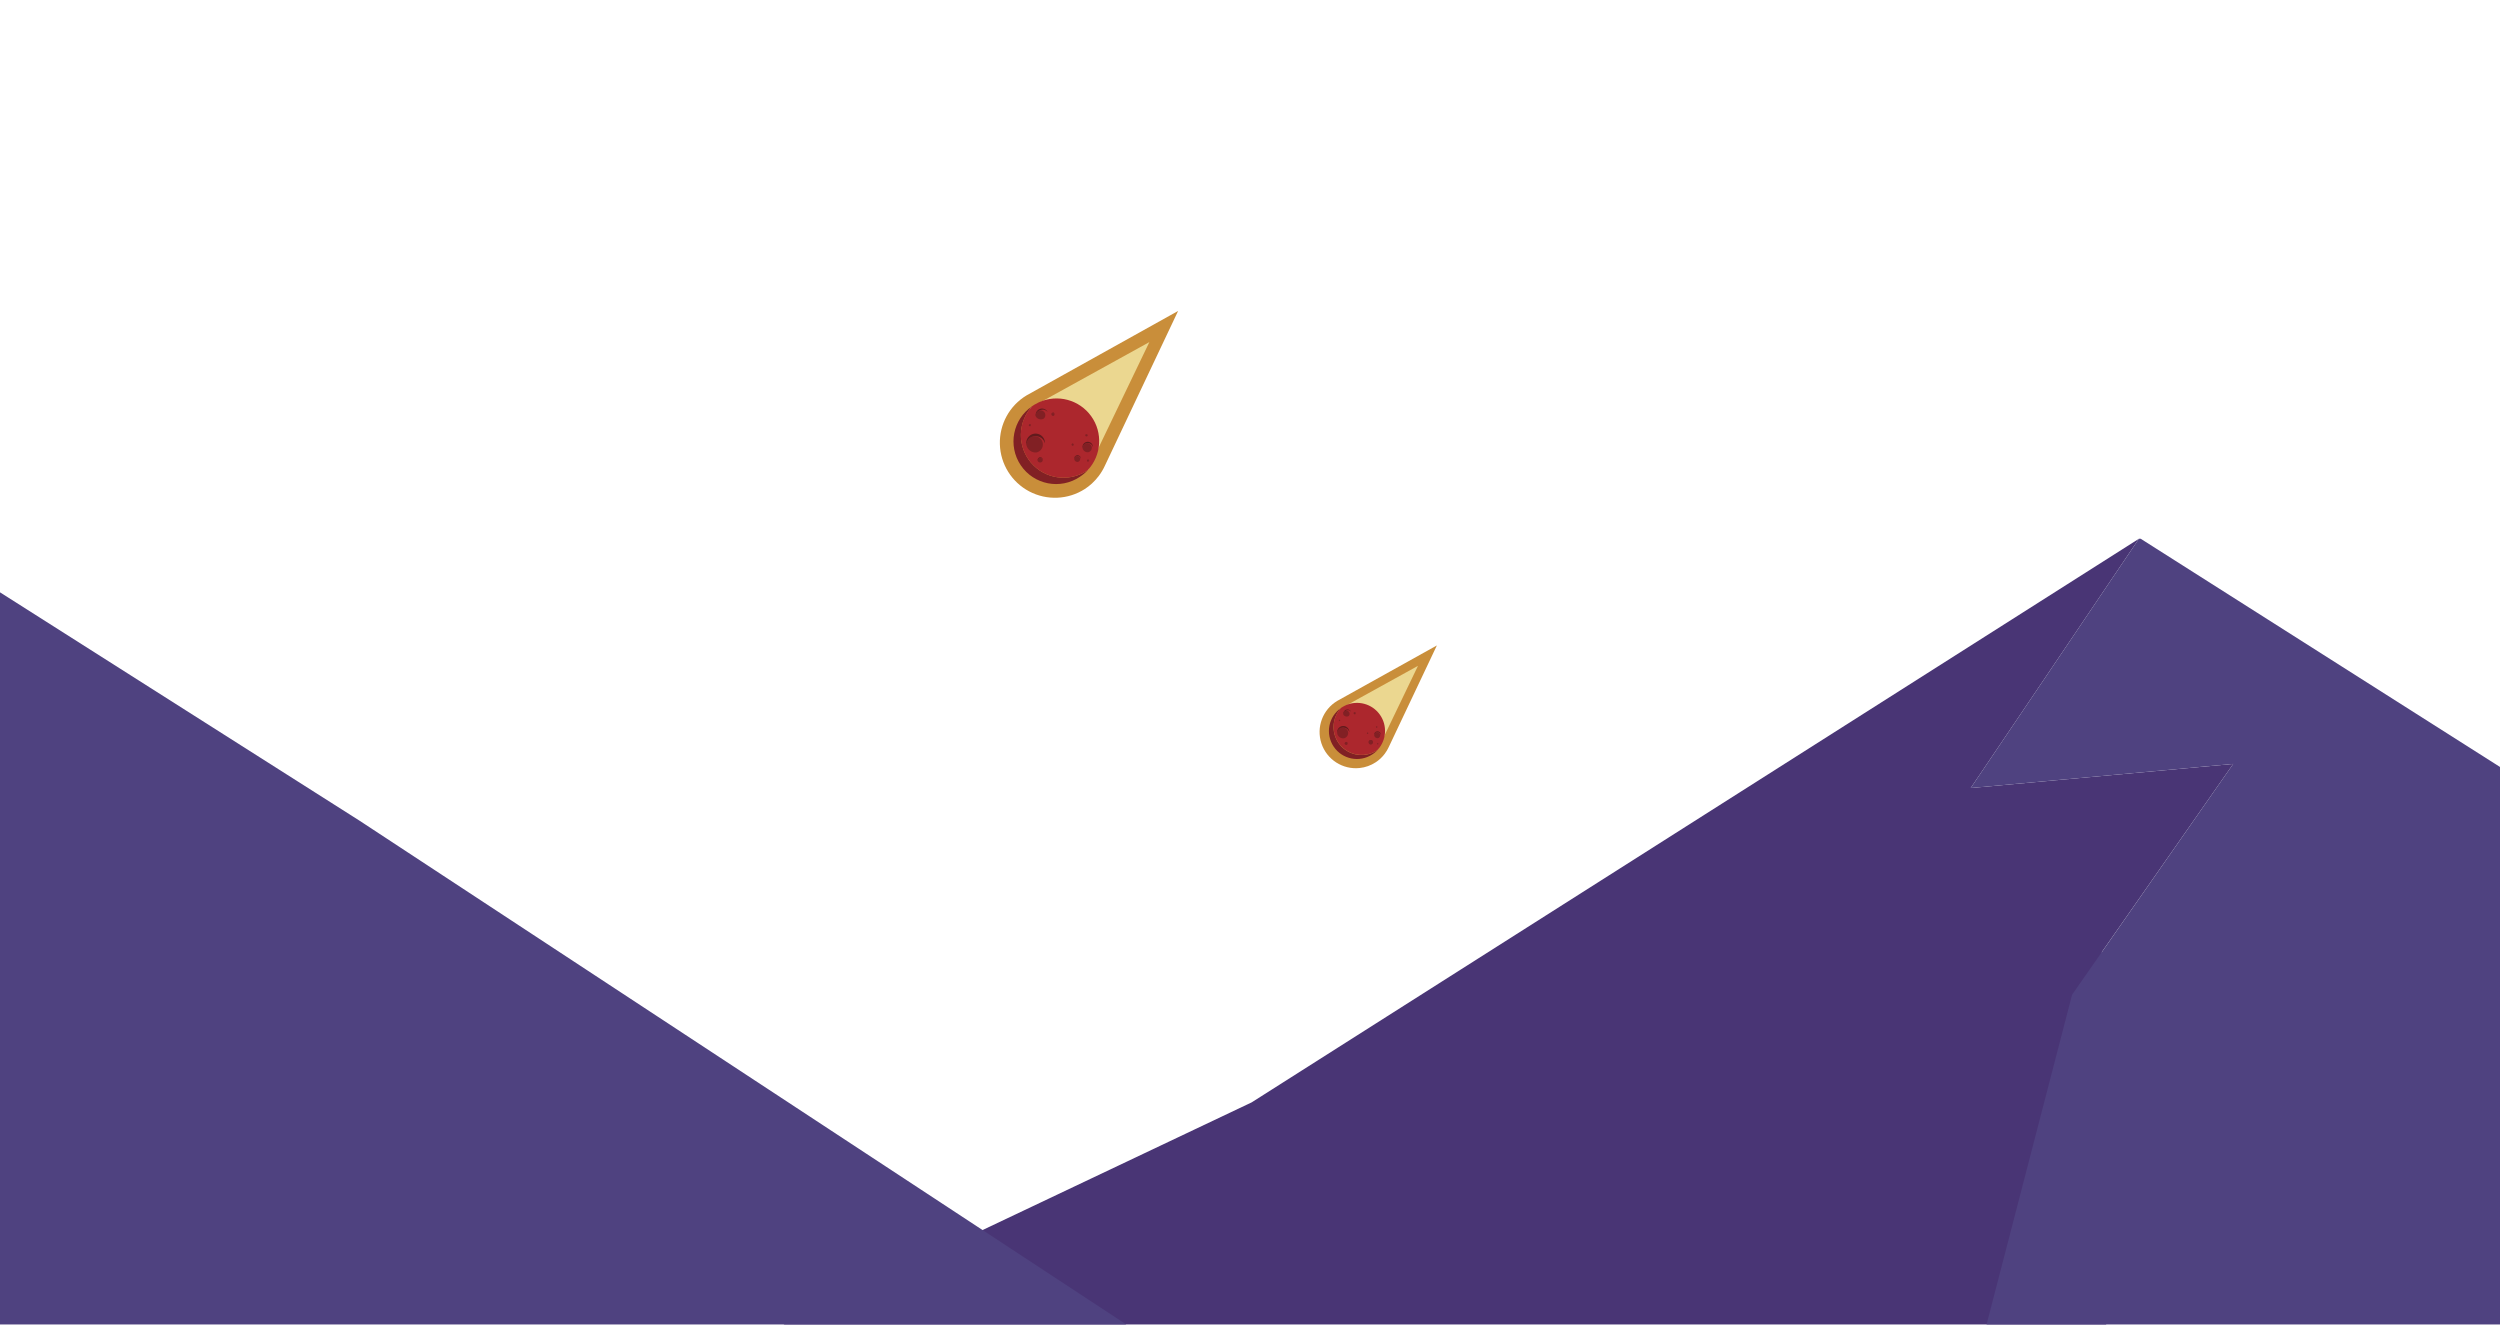
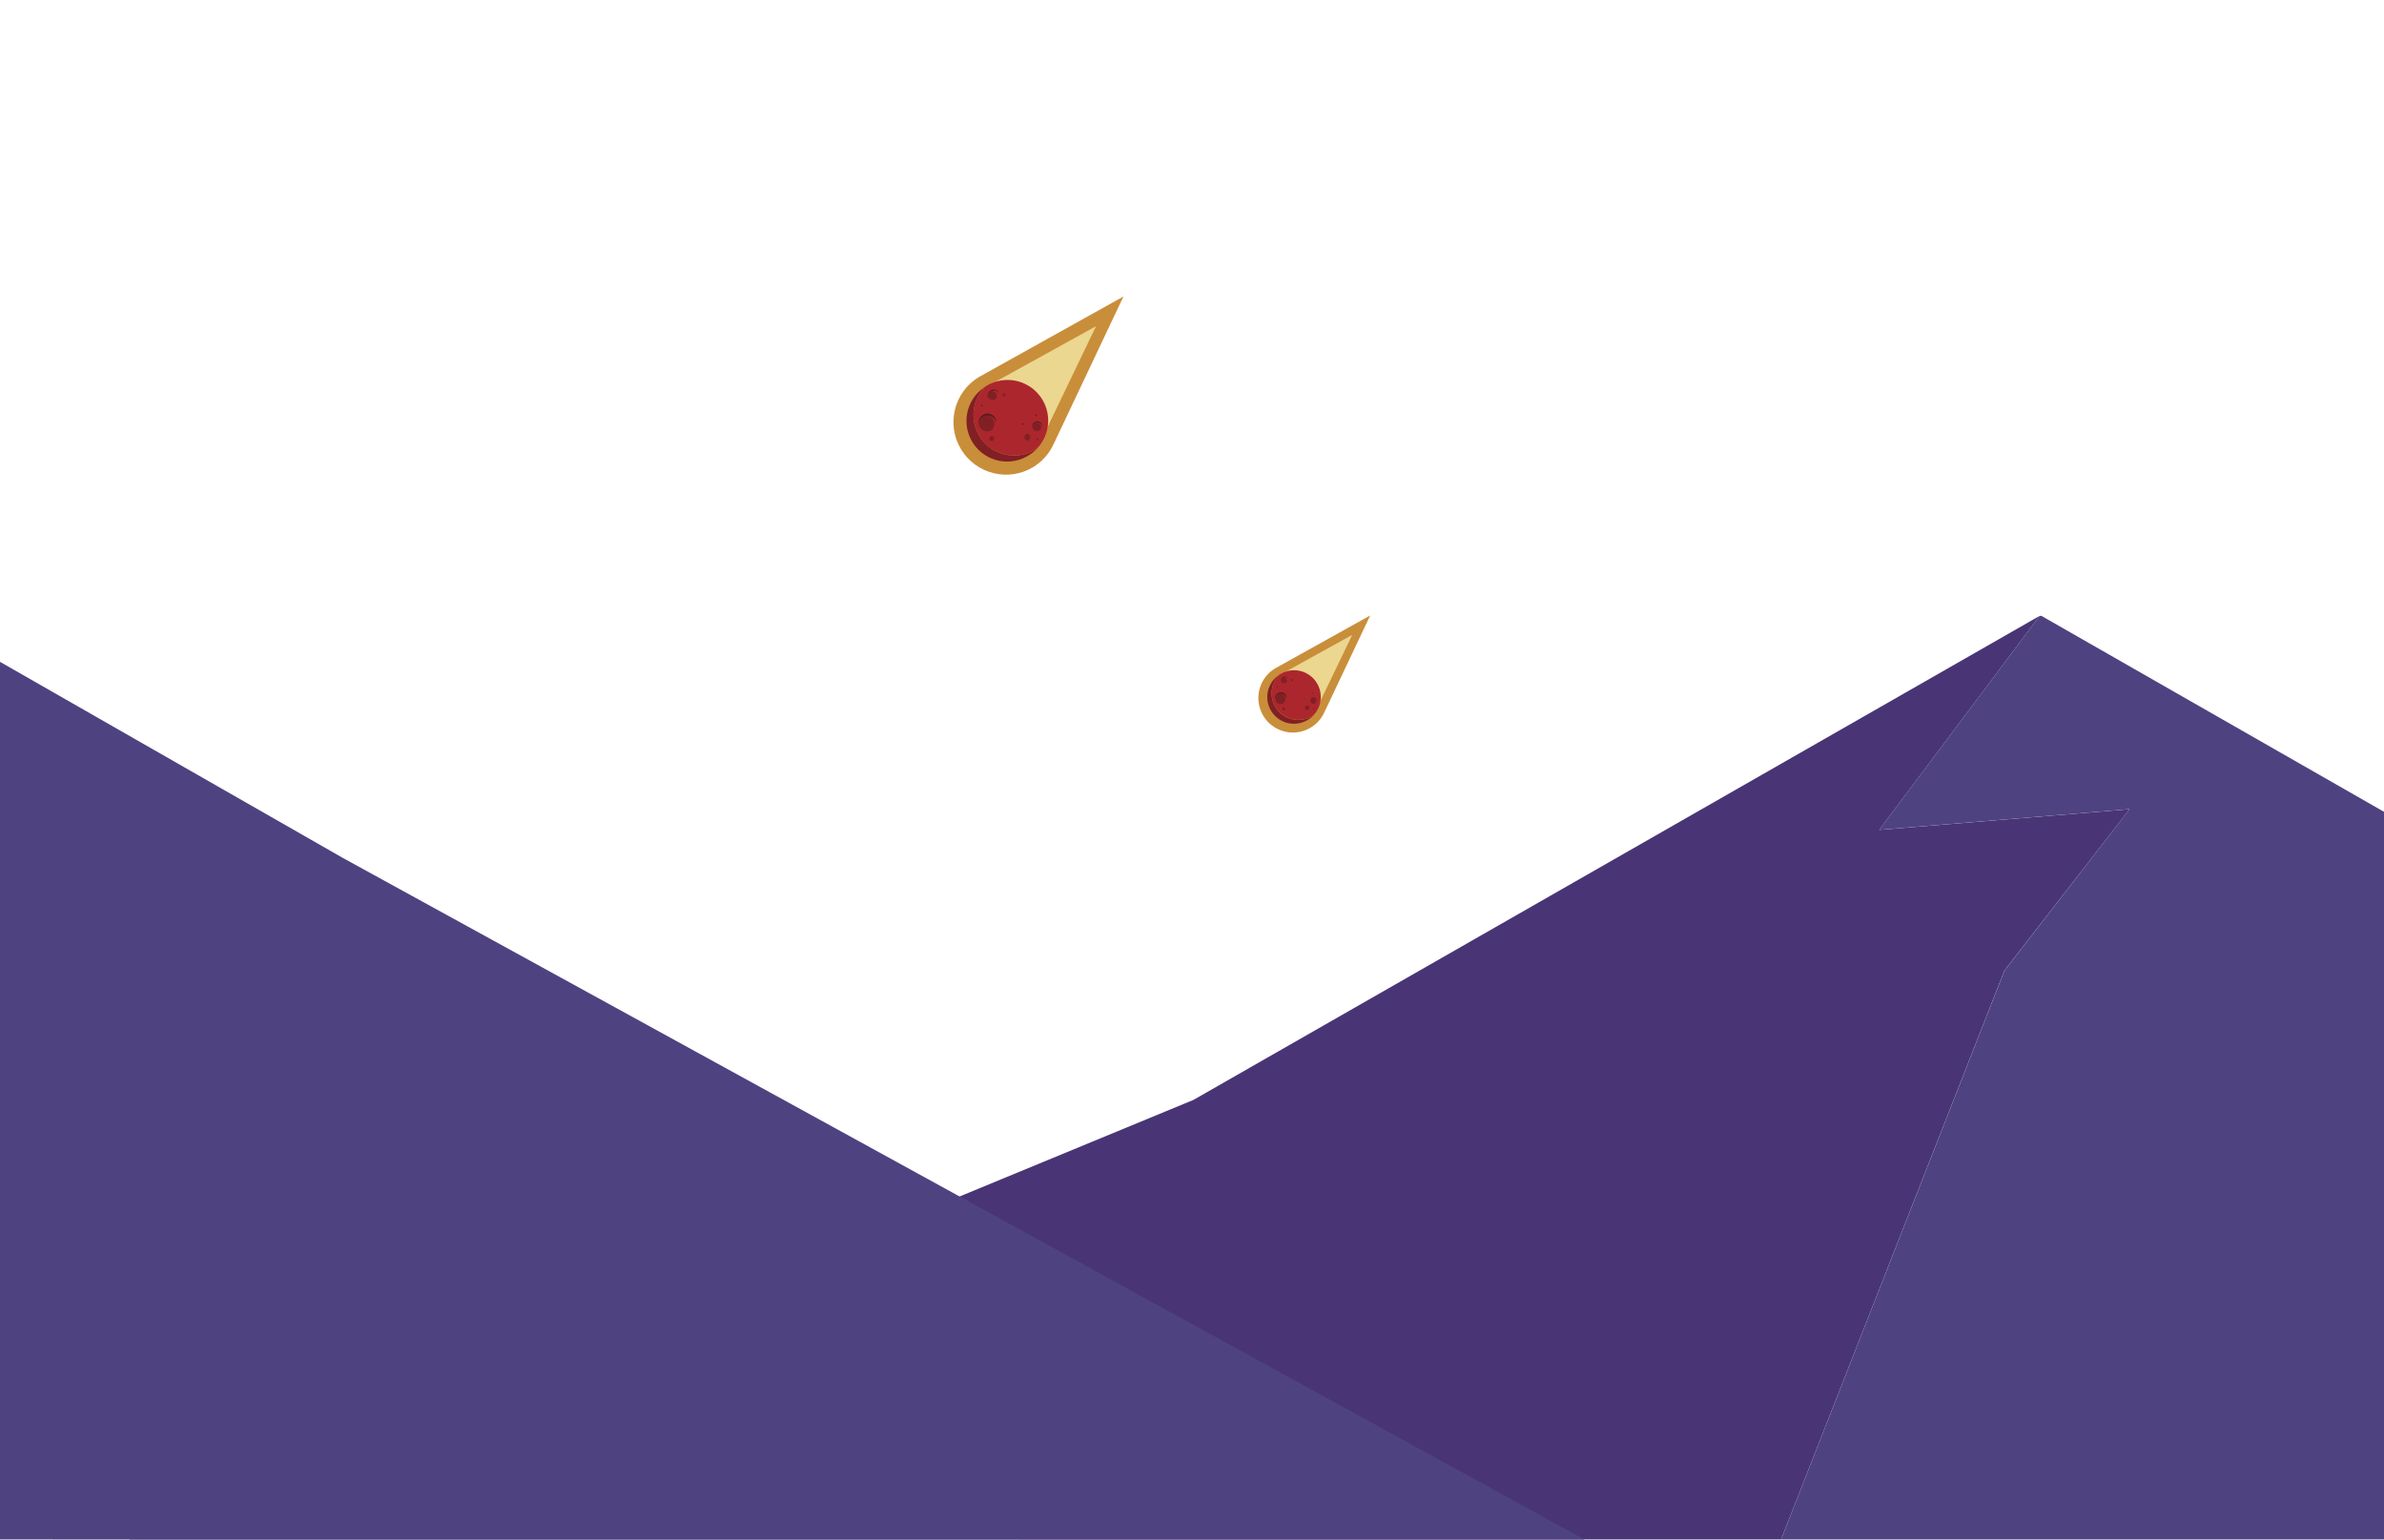
- <svg xmlns="http://www.w3.org/2000/svg" id="_5" data-name="5" viewBox="0 0 1372 726.87">
+ <svg xmlns="http://www.w3.org/2000/svg" id="Layer_1" data-name="Layer 1" viewBox="0 0 1372 886.09">
  <defs>
    <style>.cls-1{fill:#493575;}.cls-2{fill:#4f4280;}.cls-3{fill:#c98e3a;}.cls-4{fill:#ebd790;}.cls-5{fill:#812024;}.cls-6{fill:#ac272d;}.cls-7{fill:#621b1d;}</style>
  </defs>
-   <path id="path5139" class="cls-1" d="M1225.59,419.24l-144.06,13.23,92.31-136.8L686.88,605,430,726.87h725.87l-2.35-204.43Z" />
-   <path id="path5141" class="cls-2" d="M1372,420.91,1174.82,295.67h-1l-92.31,136.8,144.06-13.23-88.4,126.64-46.94,181H1372Z" />
-   <path id="path5143" class="cls-2" d="M0,325.07v401.8H618.09L197.18,450.31Z" />
-   <g id="g5979-84">
-     <path id="path24-2" class="cls-3" d="M754.92,418.38a19.59,19.59,0,0,0,5.07-4.76h0a20.35,20.35,0,0,0,2.14-3.6l26.43-55.81L733.9,384.64a19.88,19.88,0,0,0,12.27,36.85,19.68,19.68,0,0,0,8.75-3.11" />
-     <path id="path26-9" class="cls-4" d="M734.88,389.33l43.31-23.92L756,411.56l-21.14-22.23" />
-     <path id="path28-3" class="cls-5" d="M753.15,414a16.22,16.22,0,0,0,2-1.53c.31-.29.61-.58.9-.89l-.4.27A15.37,15.37,0,0,1,736,388.49,15.37,15.37,0,0,0,753.15,414" />
-     <path id="path30-8" class="cls-6" d="M731.94,400.57a15.39,15.39,0,0,0,23.68,11.26l.4-.27a15.38,15.38,0,0,0-17.58-24.48,15.06,15.06,0,0,0-1.54.81q-.48.28-.93.6a15.31,15.31,0,0,0-4,12.08" />
-     <path id="path32-3" class="cls-7" d="M736.9,399.36a3.36,3.36,0,0,1,3.63,2.57,3.09,3.09,0,0,0,0-.43,3.37,3.37,0,1,0-6.7.71,3.07,3.07,0,0,0,.07.42,3.37,3.37,0,0,1,3-3.27" />
-     <path id="path34-8" class="cls-5" d="M737.52,405.2a3,3,0,1,0-3.63-2.57,3.35,3.35,0,0,0,3.63,2.57" />
-     <path id="path36-7" class="cls-7" d="M755.81,401.84a1.91,1.91,0,0,1,2.05,1.45,1.93,1.93,0,0,0,0-.24,1.9,1.9,0,1,0-3.78.4,2,2,0,0,0,0,.24,1.91,1.91,0,0,1,1.7-1.85" />
-     <path id="path38-3" class="cls-5" d="M756.16,405.14a1.67,1.67,0,1,0-2-1.45,1.91,1.91,0,0,0,2,1.45" />
-     <path id="path40-8" class="cls-7" d="M752.2,406.51a1.22,1.22,0,0,1,1.32.93.92.92,0,0,0,0-.16,1.22,1.22,0,1,0-2.43.26.88.88,0,0,0,0,.16,1.23,1.23,0,0,1,1.1-1.19" />
-     <path id="path42-34" class="cls-5" d="M752.42,408.63a1.24,1.24,0,0,0,1.1-1.19,1.23,1.23,0,1,0-1.1,1.19" />
-     <path id="path44-1" class="cls-7" d="M738.72,390a2.16,2.16,0,0,1,2.72.53,2,2,0,0,0-.08-.22,2.29,2.29,0,0,0-4.08,1.92,1.07,1.07,0,0,0,.13.21,2.15,2.15,0,0,1,1.31-2.44" />
-     <path id="path46-6" class="cls-5" d="M740.13,393a1.72,1.72,0,1,0-2.72-.53,2.15,2.15,0,0,0,2.72.53" />
-     <path id="path48-1" class="cls-7" d="M743.27,391a.61.61,0,0,1,.76.24l0-.08a.59.59,0,1,0-1.06.51l0,.06a.61.61,0,0,1,.3-.73" />
-     <path id="path50-3" class="cls-5" d="M743.73,392a.54.54,0,1,0-.76-.24.61.61,0,0,0,.76.24" />
-     <path id="path52-4" class="cls-7" d="M738.59,407.21a1,1,0,0,1,1.16.47l0-.11a1,1,0,0,0-1.8.62.61.61,0,0,0,.05.12,1,1,0,0,1,.62-1.1" />
-     <path id="path54-7" class="cls-5" d="M739.14,408.78a.84.84,0,1,0-1.17-.47,1,1,0,0,0,1.17.47" />
-     <path id="path56-5" class="cls-7" d="M750.44,402.12a.41.41,0,0,1,.48.2l0-.05a.39.39,0,0,0-.5-.24.4.4,0,0,0-.24.5l0,.05a.41.41,0,0,1,.26-.46" />
-     <path id="path58-5" class="cls-5" d="M750.66,402.77a.39.39,0,0,0,.26-.45.39.39,0,0,0-.74.26.39.39,0,0,0,.48.19" />
-     <path id="path60-1" class="cls-7" d="M755.56,398.72a.4.4,0,0,1,.34.4.11.11,0,0,0,0-.05.39.39,0,1,0-.78-.11V399a.4.4,0,0,1,.43-.29" />
-     <path id="path62-2" class="cls-5" d="M755.47,399.41a.41.41,0,0,0,.43-.29.39.39,0,1,0-.43.29" />
-     <path id="path64-9" class="cls-7" d="M756.14,407.88a.4.4,0,0,1,.34.39.43.43,0,0,0,0,0,.39.39,0,0,0-.34-.44.39.39,0,0,0-.44.34.09.09,0,0,0,0,.05.4.4,0,0,1,.44-.29" />
-     <path id="path66-7" class="cls-5" d="M756.05,408.56a.39.39,0,0,0,.43-.29.4.4,0,0,0-.78-.1.39.39,0,0,0,.35.39" />
-     <path id="path68-7" class="cls-7" d="M735,395.11a.39.39,0,0,1,.48.19.43.43,0,0,1,0-.05A.41.41,0,0,0,735,395a.4.4,0,0,0-.24.5l0,.05a.39.39,0,0,1,.26-.45" />
-     <path id="path70-0" class="cls-5" d="M735.25,395.76a.41.41,0,0,0,.26-.46.4.4,0,0,0-.74.26.41.41,0,0,0,.48.2" />
-   </g>
-   <g id="g5979-8">
-     <path id="path24-5" class="cls-3" d="M595.35,268.37a29.9,29.9,0,0,0,3.87-3,30.26,30.26,0,0,0,3.84-4.24h0v0a30.38,30.38,0,0,0,3.27-5.49l40.22-85L563.36,217a30.26,30.26,0,1,0,32,51.36" />
-     <path id="path26-8" class="cls-4" d="M564.84,224.15l65.93-36.41L597,258l-32.17-33.83" />
-     <path id="path28-0" class="cls-5" d="M592.65,261.66a23.2,23.2,0,0,0,3-2.32c.48-.44.94-.89,1.37-1.36-.2.14-.4.28-.61.41a23.39,23.39,0,0,1-29.9-35.52,23.39,23.39,0,0,0,26.15,38.79" />
-     <path id="path30-1" class="cls-6" d="M560.37,241.26a23.39,23.39,0,0,0,36,17.13c.21-.13.41-.27.61-.41a23.39,23.39,0,0,0-26.74-37.25,21.82,21.82,0,0,0-2.35,1.23c-.49.28-1,.59-1.42.91a23.35,23.35,0,0,0-6.13,18.39" />
-     <path id="path32-5" class="cls-7" d="M567.92,239.41a5.14,5.14,0,0,1,5.53,3.91c0-.21,0-.43,0-.65a5.13,5.13,0,1,0-10.2,1.08,4.5,4.5,0,0,0,.11.64,5.13,5.13,0,0,1,4.58-5" />
-     <path id="path34-3" class="cls-5" d="M568.87,248.31a4.51,4.51,0,1,0-5.53-3.92,5.14,5.14,0,0,0,5.53,3.92" />
-     <path id="path36-8" class="cls-7" d="M596.7,243.19a2.91,2.91,0,0,1,3.12,2.21,2.3,2.3,0,0,0,0-.37,2.89,2.89,0,1,0-5.75.61c0,.12,0,.24.06.36a2.91,2.91,0,0,1,2.59-2.81" />
-     <path id="path38-8" class="cls-5" d="M597.23,248.21a2.54,2.54,0,1,0-3.12-2.21,2.91,2.91,0,0,0,3.12,2.21" />
-     <path id="path40-3" class="cls-7" d="M591.2,250.29a1.86,1.86,0,0,1,2,1.42,1.93,1.93,0,0,0,0-.24,1.86,1.86,0,0,0-3.7.4.93.93,0,0,0,0,.23,1.86,1.86,0,0,1,1.66-1.81" />
-     <path id="path42-3" class="cls-5" d="M591.54,253.52a1.64,1.64,0,1,0-2-1.42,1.86,1.86,0,0,0,2,1.42" />
-     <path id="path44-6" class="cls-7" d="M570.69,225.22a3.26,3.26,0,0,1,4.14.81,1.48,1.48,0,0,0-.13-.35,3.48,3.48,0,0,0-6.2,2.93,3.37,3.37,0,0,0,.19.32,3.26,3.26,0,0,1,2-3.71" />
-     <path id="path46-7" class="cls-5" d="M572.83,229.74a2.62,2.62,0,1,0-4.14-.81,3.27,3.27,0,0,0,4.14.81" />
-     <path id="path48-6" class="cls-7" d="M577.62,226.71a.92.92,0,0,1,1.15.35s0-.07,0-.11a.9.9,0,1,0-1.63.77l.06.1a.92.92,0,0,1,.46-1.11" />
-     <path id="path50-8" class="cls-5" d="M578.31,228.18a.82.82,0,1,0-1.15-.36.92.92,0,0,0,1.15.36" />
-     <path id="path52-6" class="cls-7" d="M570.48,251.36a1.46,1.46,0,0,1,1.78.72,1.21,1.21,0,0,0,0-.18,1.45,1.45,0,0,0-2.74,1c0,.06,0,.12.07.17a1.47,1.47,0,0,1,.94-1.67" />
-     <path id="path54-1" class="cls-5" d="M571.32,253.75a1.44,1.44,0,0,0,.94-1.67,1.45,1.45,0,0,0-2.72.95,1.45,1.45,0,0,0,1.78.72" />
-     <path id="path56-7" class="cls-7" d="M588.52,243.62a.59.59,0,0,1,.73.3.19.19,0,0,0,0-.07.59.59,0,0,0-.76-.37.6.6,0,0,0-.37.76l0,.07a.6.6,0,0,1,.39-.69" />
-     <path id="path58-6" class="cls-5" d="M588.86,244.61a.53.53,0,1,0-.34-1,.53.53,0,1,0,.34,1" />
-     <path id="path60-9" class="cls-7" d="M596.32,238.45a.59.59,0,0,1,.52.59s0,0,0-.07a.61.61,0,0,0-.52-.68.6.6,0,0,0-.67.52.22.22,0,0,0,0,.08.6.6,0,0,1,.66-.44" />
-     <path id="path62-6" class="cls-5" d="M596.18,239.48a.52.52,0,1,0,.14-1,.52.52,0,1,0-.14,1" />
-     <path id="path64-4" class="cls-7" d="M597.2,252.38a.6.6,0,0,1,.52.6s0,0,0-.08a.59.59,0,0,0-.51-.67.61.61,0,0,0-.68.52v.07a.6.6,0,0,1,.66-.44" />
-     <path id="path66-2" class="cls-5" d="M597.06,253.42a.53.53,0,1,0-.52-.6.6.6,0,0,0,.52.6" />
-     <path id="path68-2" class="cls-7" d="M565.07,232.94a.59.59,0,0,1,.73.3.24.24,0,0,0,0-.08.6.6,0,1,0-1.13.4l0,.07a.6.6,0,0,1,.39-.69" />
-     <path id="path70-4" class="cls-5" d="M565.41,233.93a.53.53,0,1,0-.73-.3.59.59,0,0,0,.73.3" />
+   <g id="_5" data-name="5">
+     <path id="path5139" class="cls-1" d="M1225.59,465.71l-144.06,11.91,92.31-123.18L686.88,633,74.3,886H1025l128.54-327.39Z" />
+     <path id="path5141" class="cls-2" d="M1372,467.21,1174.82,354.44h-1l-49.48,66-42.83,57.16,68.25-5.64,75.81-6.27-72,92.93L1025,886h347Z" />
+     <path id="path5143" class="cls-2" d="M0,380.91V886l911.91.06L197.18,493.69Z" />
+     <g id="g5979-84">
+       <path id="path24-2" class="cls-3" d="M754.92,418.38a19.47,19.47,0,0,0,5.07-4.76h0a20.11,20.11,0,0,0,2.14-3.6l26.43-55.81L733.9,384.64a19.88,19.88,0,0,0,12.27,36.85,19.66,19.66,0,0,0,8.75-3.11" />
+       <path id="path26-9" class="cls-4" d="M734.88,389.33l43.31-23.92L756,411.56l-21.14-22.23" />
+       <path id="path28-3" class="cls-5" d="M753.15,414a16.53,16.53,0,0,0,2-1.53c.31-.29.61-.58.9-.89l-.4.27A15.37,15.37,0,0,1,736,388.49,15.37,15.37,0,0,0,753.15,414" />
+       <path id="path30-8" class="cls-6" d="M731.94,400.57a15.39,15.39,0,0,0,23.68,11.26l.4-.27a15.38,15.38,0,0,0-17.58-24.48,15.06,15.06,0,0,0-1.54.81q-.48.28-.93.6a15.33,15.33,0,0,0-4,12.08" />
+       <path id="path32-3" class="cls-7" d="M736.9,399.36a3.36,3.36,0,0,1,3.63,2.57,3.09,3.09,0,0,0,0-.43,3.37,3.37,0,1,0-6.72.53c0,.06,0,.12,0,.18a3.07,3.07,0,0,0,.07.42,3.36,3.36,0,0,1,3-3.27" />
+       <path id="path34-8" class="cls-5" d="M737.52,405.2a3,3,0,1,0-3.63-2.57,3.34,3.34,0,0,0,3.63,2.57" />
+       <path id="path36-7" class="cls-7" d="M755.81,401.84a1.9,1.9,0,0,1,2.05,1.45v-.24a1.9,1.9,0,1,0-3.78.4h0v.24a1.9,1.9,0,0,1,1.7-1.85" />
+       <path id="path38-3" class="cls-5" d="M756.16,405.14a1.67,1.67,0,1,0-2-1.45,1.91,1.91,0,0,0,2,1.45" />
+       <path id="path40-8" class="cls-7" d="M752.2,406.51a1.22,1.22,0,0,1,1.32.93v-.16a1.22,1.22,0,0,0-2.43.26v.16a1.23,1.23,0,0,1,1.1-1.19" />
+       <path id="path42-34" class="cls-5" d="M752.42,408.63a1.24,1.24,0,0,0,1.1-1.19,1.23,1.23,0,1,0-1.26,1.2h.16" />
+       <path id="path44-1" class="cls-7" d="M738.72,390a2.17,2.17,0,0,1,2.72.53,2,2,0,0,0-.08-.22,2.29,2.29,0,0,0-4.08,1.92,1.48,1.48,0,0,0,.13.21,2.15,2.15,0,0,1,1.31-2.44" />
+       <path id="path46-6" class="cls-5" d="M740.13,393a1.72,1.72,0,1,0-2.72-.53,2.15,2.15,0,0,0,2.72.53" />
+       <path id="path48-1" class="cls-7" d="M743.27,391a.61.61,0,0,1,.76.24v-.08a.6.6,0,0,0-.76-.34.59.59,0,0,0-.34.77l0,.08v.06a.61.61,0,0,1,.3-.73" />
+       <path id="path50-3" class="cls-5" d="M743.73,392a.54.54,0,1,0-.54-.93.53.53,0,0,0-.22.69.61.61,0,0,0,.76.24" />
+       <path id="path52-4" class="cls-7" d="M738.59,407.21a1,1,0,0,1,1.16.47v-.11a1,1,0,0,0-1.4-.2,1,1,0,0,0-.4.82.61.61,0,0,0,0,.12,1,1,0,0,1,.62-1.1" />
+       <path id="path54-7" class="cls-5" d="M739.14,408.78a.84.84,0,1,0-1.17-.47,1,1,0,0,0,1.17.47" />
+       <path id="path56-5" class="cls-7" d="M750.44,402.12a.41.41,0,0,1,.48.2v-.05a.39.39,0,0,0-.5-.24h0a.4.4,0,0,0-.24.5v.05a.4.4,0,0,1,.26-.46" />
+       <path id="path58-5" class="cls-5" d="M750.66,402.77a.39.39,0,0,0,.26-.45.39.39,0,1,0-.74.26.38.38,0,0,0,.48.19" />
+       <path id="path60-1" class="cls-7" d="M755.56,398.72a.4.4,0,0,1,.34.4v-.05a.4.4,0,0,0-.33-.45.4.4,0,0,0-.45.34v0a.4.4,0,0,1,.43-.29" />
+       <path id="path62-2" class="cls-5" d="M755.47,399.41a.41.41,0,0,0,.43-.29.38.38,0,0,0-.28-.47.39.39,0,1,0-.19.75h0" />
+       <path id="path64-9" class="cls-7" d="M756.14,407.88a.4.4,0,0,1,.34.39h0a.39.39,0,0,0-.33-.44h0a.39.39,0,0,0-.44.33h0v.05a.4.4,0,0,1,.44-.29" />
+       <path id="path66-7" class="cls-5" d="M756.05,408.56a.39.39,0,0,0,.43-.29.4.4,0,0,0-.42-.38.4.4,0,0,0-.36.28.39.39,0,0,0,.35.39" />
+       <path id="path68-7" class="cls-7" d="M735,395.11a.38.38,0,0,1,.48.19v-.05A.41.41,0,0,0,735,395a.4.4,0,0,0-.24.5v.05a.39.39,0,0,1,.26-.45" />
+       <path id="path70-0" class="cls-5" d="M735.25,395.76a.33.33,0,1,0-.48-.2.41.41,0,0,0,.48.2" />
+     </g>
+     <g id="g5979-8">
+       <path id="path24-5" class="cls-3" d="M595.35,268.37a30.3,30.3,0,0,0,7.71-7.24h0a30.15,30.15,0,0,0,3.27-5.49l40.22-85L563.36,217a30.26,30.26,0,0,0,31.23,51.84l.77-.48" />
+       <path id="path26-8" class="cls-4" d="M564.84,224.15l65.93-36.41L597,258l-32.17-33.83" />
+       <path id="path28-0" class="cls-5" d="M592.65,261.66a23.3,23.3,0,0,0,3-2.32c.48-.44.94-.89,1.37-1.36-.2.14-.4.28-.61.41a23.39,23.39,0,0,1-29.9-35.52,23.39,23.39,0,0,0,26.15,38.79" />
+       <path id="path30-1" class="cls-6" d="M560.37,241.26a23.4,23.4,0,0,0,36,17.13c.21-.13.41-.27.61-.41a23.39,23.39,0,0,0-26.74-37.25,21,21,0,0,0-2.35,1.23,13.28,13.28,0,0,0-1.42.91,23.34,23.34,0,0,0-6.13,18.39" />
+       <path id="path32-5" class="cls-7" d="M567.92,239.41a5.13,5.13,0,0,1,5.53,3.91v-.65a5.13,5.13,0,0,0-10.23.83l0,.25a4.5,4.5,0,0,0,.11.64,5.13,5.13,0,0,1,4.58-5" />
+       <path id="path34-3" class="cls-5" d="M568.87,248.31a4.51,4.51,0,1,0-5.53-3.92,5.13,5.13,0,0,0,5.53,3.92" />
+       <path id="path36-8" class="cls-7" d="M596.7,243.19a2.9,2.9,0,0,1,3.12,2.21,2.29,2.29,0,0,0,0-.37,2.89,2.89,0,0,0-5.75.61h0a.76.76,0,0,0,.06.36,2.91,2.91,0,0,1,2.59-2.81" />
+       <path id="path38-8" class="cls-5" d="M597.23,248.21a2.54,2.54,0,1,0-3.12-2.21,2.9,2.9,0,0,0,3.12,2.21" />
+       <path id="path40-3" class="cls-7" d="M591.2,250.29a1.86,1.86,0,0,1,2,1.42,1,1,0,0,0,0-.24,1.86,1.86,0,0,0-3.7.4h0a.89.89,0,0,0,0,.23,1.86,1.86,0,0,1,1.66-1.81" />
+       <path id="path42-3" class="cls-5" d="M591.54,253.52a1.64,1.64,0,1,0-2-1.42,1.86,1.86,0,0,0,2,1.42" />
+       <path id="path44-6" class="cls-7" d="M570.69,225.22a3.26,3.26,0,0,1,4.14.81,1.48,1.48,0,0,0-.13-.35,3.48,3.48,0,0,0-6.2,2.93,3.37,3.37,0,0,0,.19.32,3.26,3.26,0,0,1,2-3.71" />
+       <path id="path46-7" class="cls-5" d="M572.83,229.74a2.62,2.62,0,1,0-4.14-.81,3.27,3.27,0,0,0,4.14.81" />
+       <path id="path48-6" class="cls-7" d="M577.62,226.71a.92.92,0,0,1,1.15.35V227a.9.9,0,1,0-1.63.77l.06.1a.92.92,0,0,1,.46-1.11" />
+       <path id="path50-8" class="cls-5" d="M578.31,228.18a.82.82,0,1,0-1.15-.36.92.92,0,0,0,1.15.36" />
+       <path id="path52-6" class="cls-7" d="M570.48,251.36a1.46,1.46,0,0,1,1.78.72v-.18a1.46,1.46,0,0,0-2.74,1,.18.18,0,0,0,.07.17,1.48,1.48,0,0,1,.94-1.67" />
+       <path id="path54-1" class="cls-5" d="M571.32,253.75a1.27,1.27,0,1,0-1.78-.72,1.46,1.46,0,0,0,1.78.72" />
+       <path id="path56-7" class="cls-7" d="M588.52,243.62a.59.59,0,0,1,.73.3v-.07a.6.6,0,0,0-.75-.38h0a.6.6,0,0,0-.37.76v.07a.6.6,0,0,1,.39-.69" />
+       <path id="path58-6" class="cls-5" d="M588.86,244.61a.53.53,0,1,0-.26-1l-.08,0a.53.53,0,1,0,.26,1l.08,0" />
+       <path id="path60-9" class="cls-7" d="M596.32,238.45a.59.59,0,0,1,.52.59V239a.61.61,0,0,0-.52-.68.6.6,0,0,0-.67.52v.08a.6.6,0,0,1,.66-.44" />
+       <path id="path62-6" class="cls-5" d="M596.18,239.48a.52.52,0,0,0,.68-.29.51.51,0,0,0-.54-.71.52.52,0,0,0-.68.29.51.51,0,0,0,.54.71" />
+       <path id="path64-4" class="cls-7" d="M597.2,252.38a.6.6,0,0,1,.52.6v-.08a.59.59,0,0,0-.5-.67h0a.61.61,0,0,0-.68.52v.07a.6.6,0,0,1,.66-.44" />
+       <path id="path66-2" class="cls-5" d="M597.06,253.42a.53.53,0,1,0,0-1.06.53.53,0,0,0-.53.46.6.6,0,0,0,.52.6" />
+       <path id="path68-2" class="cls-7" d="M565.07,232.94a.59.59,0,0,1,.73.3v-.08a.6.6,0,0,0-.75-.4.6.6,0,0,0-.4.75l0,.05v.07a.6.6,0,0,1,.39-.69" />
+       <path id="path70-4" class="cls-5" d="M565.41,233.93a.54.54,0,0,0,.25-.71.53.53,0,0,0-1,.41.59.59,0,0,0,.73.3" />
+     </g>
  </g>
</svg>
